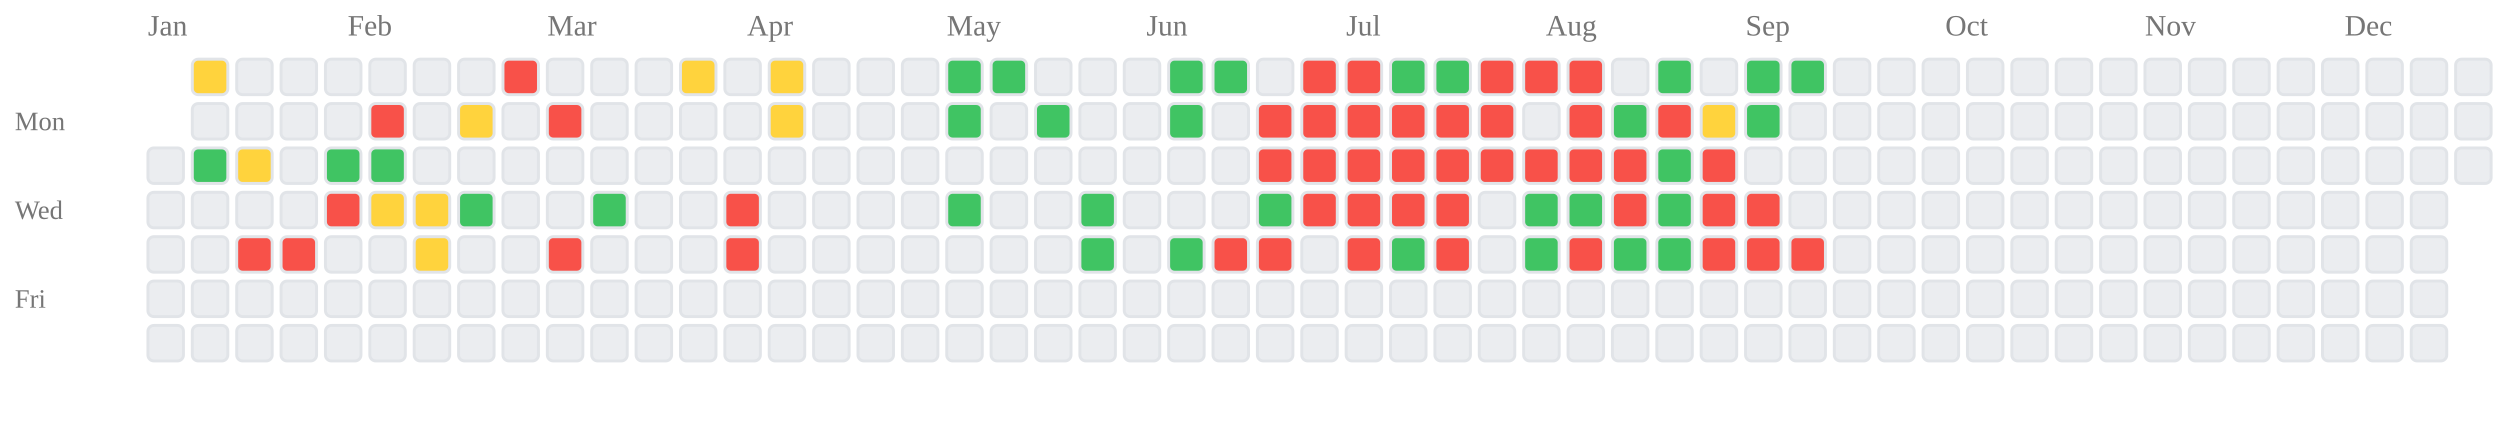
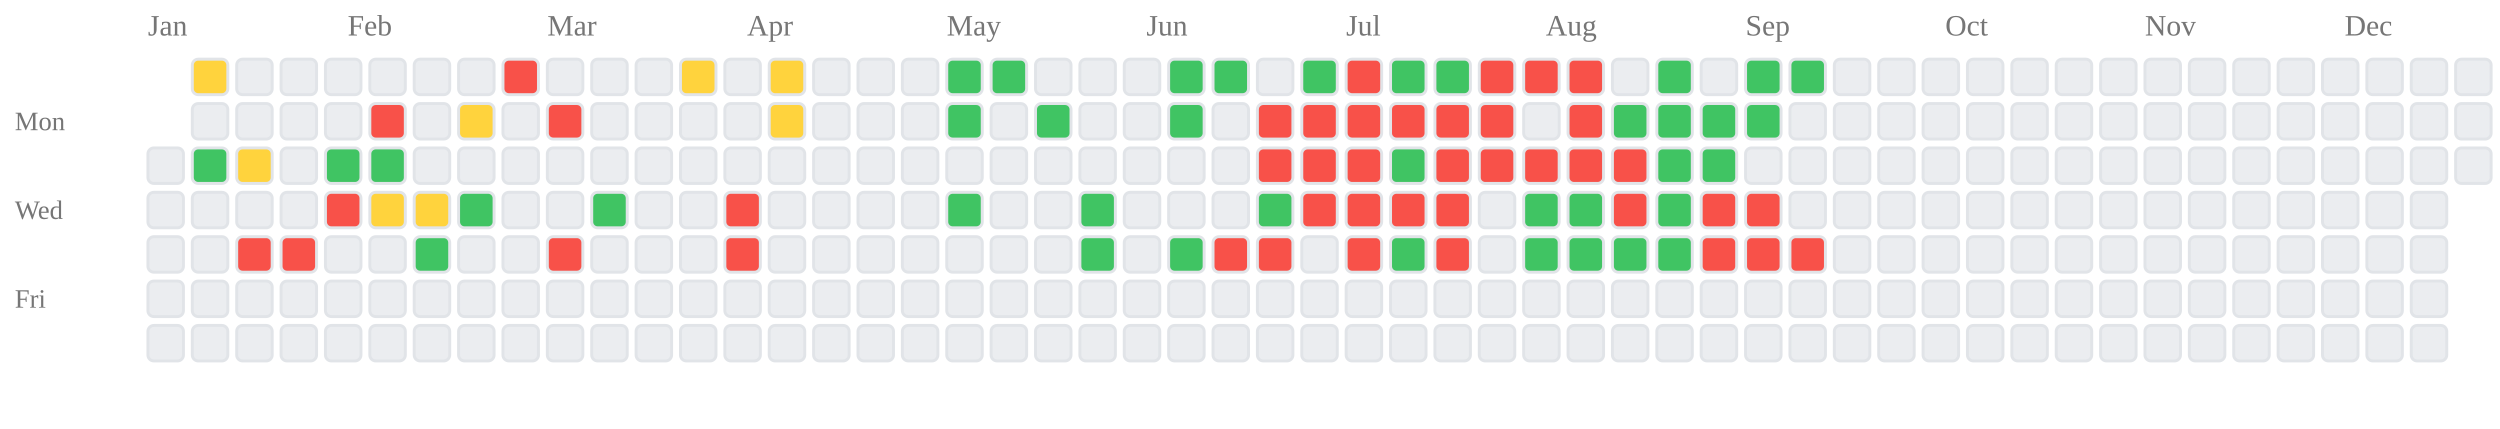
<svg xmlns="http://www.w3.org/2000/svg" width="845" height="145">
  <style>
        .month { font-size: 10px; fill: #767676; }
        .day { font-size: 9px; fill: #767676; }
        .cell { stroke: #e1e4e8; stroke-width: 1; }
        .cell-profit { fill: #40c463; }
        .cell-loss { fill: #f85149; }
        .cell-breakeven { fill: #ffd33d; }
        .cell-empty { fill: #ebedf0; }
    </style>
  <text x="50.0" y="12" class="month">Jan</text>
  <text x="117.5" y="12" class="month">Feb</text>
  <text x="185.0" y="12" class="month">Mar</text>
  <text x="252.5" y="12" class="month">Apr</text>
  <text x="320.0" y="12" class="month">May</text>
  <text x="387.5" y="12" class="month">Jun</text>
  <text x="455.0" y="12" class="month">Jul</text>
  <text x="522.5" y="12" class="month">Aug</text>
  <text x="590.0" y="12" class="month">Sep</text>
  <text x="657.5" y="12" class="month">Oct</text>
  <text x="725.0" y="12" class="month">Nov</text>
  <text x="792.5" y="12" class="month">Dec</text>
  <text x="5" y="44" class="day">Mon</text>
  <text x="5" y="74" class="day">Wed</text>
  <text x="5" y="104" class="day">Fri</text>
  <rect x="50" y="50" width="12" height="12" class="cell cell-empty" rx="2" ry="2" />
  <rect x="50" y="65" width="12" height="12" class="cell cell-empty" rx="2" ry="2" />
  <rect x="50" y="80" width="12" height="12" class="cell cell-empty" rx="2" ry="2" />
  <rect x="50" y="95" width="12" height="12" class="cell cell-empty" rx="2" ry="2" />
  <rect x="50" y="110" width="12" height="12" class="cell cell-empty" rx="2" ry="2" />
  <rect x="65" y="20" width="12" height="12" class="cell cell-breakeven" rx="2" ry="2" />
  <rect x="65" y="35" width="12" height="12" class="cell cell-empty" rx="2" ry="2" />
  <rect x="65" y="50" width="12" height="12" class="cell cell-profit" rx="2" ry="2" />
  <rect x="65" y="65" width="12" height="12" class="cell cell-empty" rx="2" ry="2" />
  <rect x="65" y="80" width="12" height="12" class="cell cell-empty" rx="2" ry="2" />
  <rect x="65" y="95" width="12" height="12" class="cell cell-empty" rx="2" ry="2" />
  <rect x="65" y="110" width="12" height="12" class="cell cell-empty" rx="2" ry="2" />
  <rect x="80" y="20" width="12" height="12" class="cell cell-empty" rx="2" ry="2" />
  <rect x="80" y="35" width="12" height="12" class="cell cell-empty" rx="2" ry="2" />
  <rect x="80" y="50" width="12" height="12" class="cell cell-breakeven" rx="2" ry="2" />
  <rect x="80" y="65" width="12" height="12" class="cell cell-empty" rx="2" ry="2" />
  <rect x="80" y="80" width="12" height="12" class="cell cell-loss" rx="2" ry="2" />
  <rect x="80" y="95" width="12" height="12" class="cell cell-empty" rx="2" ry="2" />
  <rect x="80" y="110" width="12" height="12" class="cell cell-empty" rx="2" ry="2" />
  <rect x="95" y="20" width="12" height="12" class="cell cell-empty" rx="2" ry="2" />
  <rect x="95" y="35" width="12" height="12" class="cell cell-empty" rx="2" ry="2" />
  <rect x="95" y="50" width="12" height="12" class="cell cell-empty" rx="2" ry="2" />
  <rect x="95" y="65" width="12" height="12" class="cell cell-empty" rx="2" ry="2" />
  <rect x="95" y="80" width="12" height="12" class="cell cell-loss" rx="2" ry="2" />
  <rect x="95" y="95" width="12" height="12" class="cell cell-empty" rx="2" ry="2" />
  <rect x="95" y="110" width="12" height="12" class="cell cell-empty" rx="2" ry="2" />
  <rect x="110" y="20" width="12" height="12" class="cell cell-empty" rx="2" ry="2" />
  <rect x="110" y="35" width="12" height="12" class="cell cell-empty" rx="2" ry="2" />
  <rect x="110" y="50" width="12" height="12" class="cell cell-profit" rx="2" ry="2" />
  <rect x="110" y="65" width="12" height="12" class="cell cell-loss" rx="2" ry="2" />
  <rect x="110" y="80" width="12" height="12" class="cell cell-empty" rx="2" ry="2" />
  <rect x="110" y="95" width="12" height="12" class="cell cell-empty" rx="2" ry="2" />
  <rect x="110" y="110" width="12" height="12" class="cell cell-empty" rx="2" ry="2" />
  <rect x="125" y="20" width="12" height="12" class="cell cell-empty" rx="2" ry="2" />
  <rect x="125" y="35" width="12" height="12" class="cell cell-loss" rx="2" ry="2" />
  <rect x="125" y="50" width="12" height="12" class="cell cell-profit" rx="2" ry="2" />
  <rect x="125" y="65" width="12" height="12" class="cell cell-breakeven" rx="2" ry="2" />
  <rect x="125" y="80" width="12" height="12" class="cell cell-empty" rx="2" ry="2" />
  <rect x="125" y="95" width="12" height="12" class="cell cell-empty" rx="2" ry="2" />
  <rect x="125" y="110" width="12" height="12" class="cell cell-empty" rx="2" ry="2" />
  <rect x="140" y="20" width="12" height="12" class="cell cell-empty" rx="2" ry="2" />
  <rect x="140" y="35" width="12" height="12" class="cell cell-empty" rx="2" ry="2" />
  <rect x="140" y="50" width="12" height="12" class="cell cell-empty" rx="2" ry="2" />
  <rect x="140" y="65" width="12" height="12" class="cell cell-breakeven" rx="2" ry="2" />
-   <rect x="140" y="80" width="12" height="12" class="cell cell-breakeven" rx="2" ry="2" />
+   <rect x="140" y="80" width="12" height="12" class="cell cell-profit" rx="2" ry="2" />
  <rect x="140" y="95" width="12" height="12" class="cell cell-empty" rx="2" ry="2" />
  <rect x="140" y="110" width="12" height="12" class="cell cell-empty" rx="2" ry="2" />
  <rect x="155" y="20" width="12" height="12" class="cell cell-empty" rx="2" ry="2" />
  <rect x="155" y="35" width="12" height="12" class="cell cell-breakeven" rx="2" ry="2" />
  <rect x="155" y="50" width="12" height="12" class="cell cell-empty" rx="2" ry="2" />
  <rect x="155" y="65" width="12" height="12" class="cell cell-profit" rx="2" ry="2" />
  <rect x="155" y="80" width="12" height="12" class="cell cell-empty" rx="2" ry="2" />
  <rect x="155" y="95" width="12" height="12" class="cell cell-empty" rx="2" ry="2" />
  <rect x="155" y="110" width="12" height="12" class="cell cell-empty" rx="2" ry="2" />
  <rect x="170" y="20" width="12" height="12" class="cell cell-loss" rx="2" ry="2" />
  <rect x="170" y="35" width="12" height="12" class="cell cell-empty" rx="2" ry="2" />
  <rect x="170" y="50" width="12" height="12" class="cell cell-empty" rx="2" ry="2" />
  <rect x="170" y="65" width="12" height="12" class="cell cell-empty" rx="2" ry="2" />
  <rect x="170" y="80" width="12" height="12" class="cell cell-empty" rx="2" ry="2" />
  <rect x="170" y="95" width="12" height="12" class="cell cell-empty" rx="2" ry="2" />
  <rect x="170" y="110" width="12" height="12" class="cell cell-empty" rx="2" ry="2" />
  <rect x="185" y="20" width="12" height="12" class="cell cell-empty" rx="2" ry="2" />
  <rect x="185" y="35" width="12" height="12" class="cell cell-loss" rx="2" ry="2" />
  <rect x="185" y="50" width="12" height="12" class="cell cell-empty" rx="2" ry="2" />
  <rect x="185" y="65" width="12" height="12" class="cell cell-empty" rx="2" ry="2" />
  <rect x="185" y="80" width="12" height="12" class="cell cell-loss" rx="2" ry="2" />
  <rect x="185" y="95" width="12" height="12" class="cell cell-empty" rx="2" ry="2" />
  <rect x="185" y="110" width="12" height="12" class="cell cell-empty" rx="2" ry="2" />
  <rect x="200" y="20" width="12" height="12" class="cell cell-empty" rx="2" ry="2" />
  <rect x="200" y="35" width="12" height="12" class="cell cell-empty" rx="2" ry="2" />
  <rect x="200" y="50" width="12" height="12" class="cell cell-empty" rx="2" ry="2" />
  <rect x="200" y="65" width="12" height="12" class="cell cell-profit" rx="2" ry="2" />
  <rect x="200" y="80" width="12" height="12" class="cell cell-empty" rx="2" ry="2" />
  <rect x="200" y="95" width="12" height="12" class="cell cell-empty" rx="2" ry="2" />
  <rect x="200" y="110" width="12" height="12" class="cell cell-empty" rx="2" ry="2" />
  <rect x="215" y="20" width="12" height="12" class="cell cell-empty" rx="2" ry="2" />
  <rect x="215" y="35" width="12" height="12" class="cell cell-empty" rx="2" ry="2" />
  <rect x="215" y="50" width="12" height="12" class="cell cell-empty" rx="2" ry="2" />
  <rect x="215" y="65" width="12" height="12" class="cell cell-empty" rx="2" ry="2" />
  <rect x="215" y="80" width="12" height="12" class="cell cell-empty" rx="2" ry="2" />
  <rect x="215" y="95" width="12" height="12" class="cell cell-empty" rx="2" ry="2" />
  <rect x="215" y="110" width="12" height="12" class="cell cell-empty" rx="2" ry="2" />
  <rect x="230" y="20" width="12" height="12" class="cell cell-breakeven" rx="2" ry="2" />
  <rect x="230" y="35" width="12" height="12" class="cell cell-empty" rx="2" ry="2" />
  <rect x="230" y="50" width="12" height="12" class="cell cell-empty" rx="2" ry="2" />
  <rect x="230" y="65" width="12" height="12" class="cell cell-empty" rx="2" ry="2" />
  <rect x="230" y="80" width="12" height="12" class="cell cell-empty" rx="2" ry="2" />
  <rect x="230" y="95" width="12" height="12" class="cell cell-empty" rx="2" ry="2" />
  <rect x="230" y="110" width="12" height="12" class="cell cell-empty" rx="2" ry="2" />
  <rect x="245" y="20" width="12" height="12" class="cell cell-empty" rx="2" ry="2" />
  <rect x="245" y="35" width="12" height="12" class="cell cell-empty" rx="2" ry="2" />
  <rect x="245" y="50" width="12" height="12" class="cell cell-empty" rx="2" ry="2" />
  <rect x="245" y="65" width="12" height="12" class="cell cell-loss" rx="2" ry="2" />
  <rect x="245" y="80" width="12" height="12" class="cell cell-loss" rx="2" ry="2" />
  <rect x="245" y="95" width="12" height="12" class="cell cell-empty" rx="2" ry="2" />
  <rect x="245" y="110" width="12" height="12" class="cell cell-empty" rx="2" ry="2" />
  <rect x="260" y="20" width="12" height="12" class="cell cell-breakeven" rx="2" ry="2" />
  <rect x="260" y="35" width="12" height="12" class="cell cell-breakeven" rx="2" ry="2" />
  <rect x="260" y="50" width="12" height="12" class="cell cell-empty" rx="2" ry="2" />
  <rect x="260" y="65" width="12" height="12" class="cell cell-empty" rx="2" ry="2" />
  <rect x="260" y="80" width="12" height="12" class="cell cell-empty" rx="2" ry="2" />
  <rect x="260" y="95" width="12" height="12" class="cell cell-empty" rx="2" ry="2" />
  <rect x="260" y="110" width="12" height="12" class="cell cell-empty" rx="2" ry="2" />
  <rect x="275" y="20" width="12" height="12" class="cell cell-empty" rx="2" ry="2" />
  <rect x="275" y="35" width="12" height="12" class="cell cell-empty" rx="2" ry="2" />
  <rect x="275" y="50" width="12" height="12" class="cell cell-empty" rx="2" ry="2" />
  <rect x="275" y="65" width="12" height="12" class="cell cell-empty" rx="2" ry="2" />
  <rect x="275" y="80" width="12" height="12" class="cell cell-empty" rx="2" ry="2" />
  <rect x="275" y="95" width="12" height="12" class="cell cell-empty" rx="2" ry="2" />
  <rect x="275" y="110" width="12" height="12" class="cell cell-empty" rx="2" ry="2" />
  <rect x="290" y="20" width="12" height="12" class="cell cell-empty" rx="2" ry="2" />
  <rect x="290" y="35" width="12" height="12" class="cell cell-empty" rx="2" ry="2" />
  <rect x="290" y="50" width="12" height="12" class="cell cell-empty" rx="2" ry="2" />
  <rect x="290" y="65" width="12" height="12" class="cell cell-empty" rx="2" ry="2" />
  <rect x="290" y="80" width="12" height="12" class="cell cell-empty" rx="2" ry="2" />
  <rect x="290" y="95" width="12" height="12" class="cell cell-empty" rx="2" ry="2" />
  <rect x="290" y="110" width="12" height="12" class="cell cell-empty" rx="2" ry="2" />
  <rect x="305" y="20" width="12" height="12" class="cell cell-empty" rx="2" ry="2" />
  <rect x="305" y="35" width="12" height="12" class="cell cell-empty" rx="2" ry="2" />
  <rect x="305" y="50" width="12" height="12" class="cell cell-empty" rx="2" ry="2" />
  <rect x="305" y="65" width="12" height="12" class="cell cell-empty" rx="2" ry="2" />
  <rect x="305" y="80" width="12" height="12" class="cell cell-empty" rx="2" ry="2" />
  <rect x="305" y="95" width="12" height="12" class="cell cell-empty" rx="2" ry="2" />
  <rect x="305" y="110" width="12" height="12" class="cell cell-empty" rx="2" ry="2" />
  <rect x="320" y="20" width="12" height="12" class="cell cell-profit" rx="2" ry="2" />
  <rect x="320" y="35" width="12" height="12" class="cell cell-profit" rx="2" ry="2" />
  <rect x="320" y="50" width="12" height="12" class="cell cell-empty" rx="2" ry="2" />
  <rect x="320" y="65" width="12" height="12" class="cell cell-profit" rx="2" ry="2" />
  <rect x="320" y="80" width="12" height="12" class="cell cell-empty" rx="2" ry="2" />
  <rect x="320" y="95" width="12" height="12" class="cell cell-empty" rx="2" ry="2" />
  <rect x="320" y="110" width="12" height="12" class="cell cell-empty" rx="2" ry="2" />
  <rect x="335" y="20" width="12" height="12" class="cell cell-profit" rx="2" ry="2" />
  <rect x="335" y="35" width="12" height="12" class="cell cell-empty" rx="2" ry="2" />
  <rect x="335" y="50" width="12" height="12" class="cell cell-empty" rx="2" ry="2" />
  <rect x="335" y="65" width="12" height="12" class="cell cell-empty" rx="2" ry="2" />
  <rect x="335" y="80" width="12" height="12" class="cell cell-empty" rx="2" ry="2" />
  <rect x="335" y="95" width="12" height="12" class="cell cell-empty" rx="2" ry="2" />
  <rect x="335" y="110" width="12" height="12" class="cell cell-empty" rx="2" ry="2" />
  <rect x="350" y="20" width="12" height="12" class="cell cell-empty" rx="2" ry="2" />
  <rect x="350" y="35" width="12" height="12" class="cell cell-profit" rx="2" ry="2" />
  <rect x="350" y="50" width="12" height="12" class="cell cell-empty" rx="2" ry="2" />
  <rect x="350" y="65" width="12" height="12" class="cell cell-empty" rx="2" ry="2" />
  <rect x="350" y="80" width="12" height="12" class="cell cell-empty" rx="2" ry="2" />
  <rect x="350" y="95" width="12" height="12" class="cell cell-empty" rx="2" ry="2" />
  <rect x="350" y="110" width="12" height="12" class="cell cell-empty" rx="2" ry="2" />
  <rect x="365" y="20" width="12" height="12" class="cell cell-empty" rx="2" ry="2" />
  <rect x="365" y="35" width="12" height="12" class="cell cell-empty" rx="2" ry="2" />
  <rect x="365" y="50" width="12" height="12" class="cell cell-empty" rx="2" ry="2" />
  <rect x="365" y="65" width="12" height="12" class="cell cell-profit" rx="2" ry="2" />
  <rect x="365" y="80" width="12" height="12" class="cell cell-profit" rx="2" ry="2" />
  <rect x="365" y="95" width="12" height="12" class="cell cell-empty" rx="2" ry="2" />
  <rect x="365" y="110" width="12" height="12" class="cell cell-empty" rx="2" ry="2" />
  <rect x="380" y="20" width="12" height="12" class="cell cell-empty" rx="2" ry="2" />
  <rect x="380" y="35" width="12" height="12" class="cell cell-empty" rx="2" ry="2" />
  <rect x="380" y="50" width="12" height="12" class="cell cell-empty" rx="2" ry="2" />
  <rect x="380" y="65" width="12" height="12" class="cell cell-empty" rx="2" ry="2" />
  <rect x="380" y="80" width="12" height="12" class="cell cell-empty" rx="2" ry="2" />
  <rect x="380" y="95" width="12" height="12" class="cell cell-empty" rx="2" ry="2" />
  <rect x="380" y="110" width="12" height="12" class="cell cell-empty" rx="2" ry="2" />
  <rect x="395" y="20" width="12" height="12" class="cell cell-profit" rx="2" ry="2" />
  <rect x="395" y="35" width="12" height="12" class="cell cell-profit" rx="2" ry="2" />
  <rect x="395" y="50" width="12" height="12" class="cell cell-empty" rx="2" ry="2" />
  <rect x="395" y="65" width="12" height="12" class="cell cell-empty" rx="2" ry="2" />
  <rect x="395" y="80" width="12" height="12" class="cell cell-profit" rx="2" ry="2" />
  <rect x="395" y="95" width="12" height="12" class="cell cell-empty" rx="2" ry="2" />
  <rect x="395" y="110" width="12" height="12" class="cell cell-empty" rx="2" ry="2" />
  <rect x="410" y="20" width="12" height="12" class="cell cell-profit" rx="2" ry="2" />
  <rect x="410" y="35" width="12" height="12" class="cell cell-empty" rx="2" ry="2" />
  <rect x="410" y="50" width="12" height="12" class="cell cell-empty" rx="2" ry="2" />
  <rect x="410" y="65" width="12" height="12" class="cell cell-empty" rx="2" ry="2" />
  <rect x="410" y="80" width="12" height="12" class="cell cell-loss" rx="2" ry="2" />
  <rect x="410" y="95" width="12" height="12" class="cell cell-empty" rx="2" ry="2" />
  <rect x="410" y="110" width="12" height="12" class="cell cell-empty" rx="2" ry="2" />
  <rect x="425" y="20" width="12" height="12" class="cell cell-empty" rx="2" ry="2" />
  <rect x="425" y="35" width="12" height="12" class="cell cell-loss" rx="2" ry="2" />
  <rect x="425" y="50" width="12" height="12" class="cell cell-loss" rx="2" ry="2" />
  <rect x="425" y="65" width="12" height="12" class="cell cell-profit" rx="2" ry="2" />
  <rect x="425" y="80" width="12" height="12" class="cell cell-loss" rx="2" ry="2" />
  <rect x="425" y="95" width="12" height="12" class="cell cell-empty" rx="2" ry="2" />
  <rect x="425" y="110" width="12" height="12" class="cell cell-empty" rx="2" ry="2" />
-   <rect x="440" y="20" width="12" height="12" class="cell cell-loss" rx="2" ry="2" />
+   <rect x="440" y="20" width="12" height="12" class="cell cell-profit" rx="2" ry="2" />
  <rect x="440" y="35" width="12" height="12" class="cell cell-loss" rx="2" ry="2" />
  <rect x="440" y="50" width="12" height="12" class="cell cell-loss" rx="2" ry="2" />
  <rect x="440" y="65" width="12" height="12" class="cell cell-loss" rx="2" ry="2" />
  <rect x="440" y="80" width="12" height="12" class="cell cell-empty" rx="2" ry="2" />
  <rect x="440" y="95" width="12" height="12" class="cell cell-empty" rx="2" ry="2" />
  <rect x="440" y="110" width="12" height="12" class="cell cell-empty" rx="2" ry="2" />
  <rect x="455" y="20" width="12" height="12" class="cell cell-loss" rx="2" ry="2" />
  <rect x="455" y="35" width="12" height="12" class="cell cell-loss" rx="2" ry="2" />
  <rect x="455" y="50" width="12" height="12" class="cell cell-loss" rx="2" ry="2" />
  <rect x="455" y="65" width="12" height="12" class="cell cell-loss" rx="2" ry="2" />
  <rect x="455" y="80" width="12" height="12" class="cell cell-loss" rx="2" ry="2" />
  <rect x="455" y="95" width="12" height="12" class="cell cell-empty" rx="2" ry="2" />
  <rect x="455" y="110" width="12" height="12" class="cell cell-empty" rx="2" ry="2" />
  <rect x="470" y="20" width="12" height="12" class="cell cell-profit" rx="2" ry="2" />
  <rect x="470" y="35" width="12" height="12" class="cell cell-loss" rx="2" ry="2" />
-   <rect x="470" y="50" width="12" height="12" class="cell cell-loss" rx="2" ry="2" />
+   <rect x="470" y="50" width="12" height="12" class="cell cell-profit" rx="2" ry="2" />
  <rect x="470" y="65" width="12" height="12" class="cell cell-loss" rx="2" ry="2" />
  <rect x="470" y="80" width="12" height="12" class="cell cell-profit" rx="2" ry="2" />
  <rect x="470" y="95" width="12" height="12" class="cell cell-empty" rx="2" ry="2" />
  <rect x="470" y="110" width="12" height="12" class="cell cell-empty" rx="2" ry="2" />
  <rect x="485" y="20" width="12" height="12" class="cell cell-profit" rx="2" ry="2" />
  <rect x="485" y="35" width="12" height="12" class="cell cell-loss" rx="2" ry="2" />
  <rect x="485" y="50" width="12" height="12" class="cell cell-loss" rx="2" ry="2" />
  <rect x="485" y="65" width="12" height="12" class="cell cell-loss" rx="2" ry="2" />
  <rect x="485" y="80" width="12" height="12" class="cell cell-loss" rx="2" ry="2" />
  <rect x="485" y="95" width="12" height="12" class="cell cell-empty" rx="2" ry="2" />
  <rect x="485" y="110" width="12" height="12" class="cell cell-empty" rx="2" ry="2" />
  <rect x="500" y="20" width="12" height="12" class="cell cell-loss" rx="2" ry="2" />
  <rect x="500" y="35" width="12" height="12" class="cell cell-loss" rx="2" ry="2" />
  <rect x="500" y="50" width="12" height="12" class="cell cell-loss" rx="2" ry="2" />
  <rect x="500" y="65" width="12" height="12" class="cell cell-empty" rx="2" ry="2" />
  <rect x="500" y="80" width="12" height="12" class="cell cell-empty" rx="2" ry="2" />
  <rect x="500" y="95" width="12" height="12" class="cell cell-empty" rx="2" ry="2" />
  <rect x="500" y="110" width="12" height="12" class="cell cell-empty" rx="2" ry="2" />
  <rect x="515" y="20" width="12" height="12" class="cell cell-loss" rx="2" ry="2" />
  <rect x="515" y="35" width="12" height="12" class="cell cell-empty" rx="2" ry="2" />
  <rect x="515" y="50" width="12" height="12" class="cell cell-loss" rx="2" ry="2" />
  <rect x="515" y="65" width="12" height="12" class="cell cell-profit" rx="2" ry="2" />
  <rect x="515" y="80" width="12" height="12" class="cell cell-profit" rx="2" ry="2" />
  <rect x="515" y="95" width="12" height="12" class="cell cell-empty" rx="2" ry="2" />
  <rect x="515" y="110" width="12" height="12" class="cell cell-empty" rx="2" ry="2" />
  <rect x="530" y="20" width="12" height="12" class="cell cell-loss" rx="2" ry="2" />
  <rect x="530" y="35" width="12" height="12" class="cell cell-loss" rx="2" ry="2" />
  <rect x="530" y="50" width="12" height="12" class="cell cell-loss" rx="2" ry="2" />
  <rect x="530" y="65" width="12" height="12" class="cell cell-profit" rx="2" ry="2" />
-   <rect x="530" y="80" width="12" height="12" class="cell cell-loss" rx="2" ry="2" />
+   <rect x="530" y="80" width="12" height="12" class="cell cell-profit" rx="2" ry="2" />
  <rect x="530" y="95" width="12" height="12" class="cell cell-empty" rx="2" ry="2" />
  <rect x="530" y="110" width="12" height="12" class="cell cell-empty" rx="2" ry="2" />
  <rect x="545" y="20" width="12" height="12" class="cell cell-empty" rx="2" ry="2" />
  <rect x="545" y="35" width="12" height="12" class="cell cell-profit" rx="2" ry="2" />
  <rect x="545" y="50" width="12" height="12" class="cell cell-loss" rx="2" ry="2" />
  <rect x="545" y="65" width="12" height="12" class="cell cell-loss" rx="2" ry="2" />
  <rect x="545" y="80" width="12" height="12" class="cell cell-profit" rx="2" ry="2" />
  <rect x="545" y="95" width="12" height="12" class="cell cell-empty" rx="2" ry="2" />
  <rect x="545" y="110" width="12" height="12" class="cell cell-empty" rx="2" ry="2" />
  <rect x="560" y="20" width="12" height="12" class="cell cell-profit" rx="2" ry="2" />
-   <rect x="560" y="35" width="12" height="12" class="cell cell-loss" rx="2" ry="2" />
+   <rect x="560" y="35" width="12" height="12" class="cell cell-profit" rx="2" ry="2" />
  <rect x="560" y="50" width="12" height="12" class="cell cell-profit" rx="2" ry="2" />
  <rect x="560" y="65" width="12" height="12" class="cell cell-profit" rx="2" ry="2" />
  <rect x="560" y="80" width="12" height="12" class="cell cell-profit" rx="2" ry="2" />
  <rect x="560" y="95" width="12" height="12" class="cell cell-empty" rx="2" ry="2" />
  <rect x="560" y="110" width="12" height="12" class="cell cell-empty" rx="2" ry="2" />
  <rect x="575" y="20" width="12" height="12" class="cell cell-empty" rx="2" ry="2" />
-   <rect x="575" y="35" width="12" height="12" class="cell cell-breakeven" rx="2" ry="2" />
-   <rect x="575" y="50" width="12" height="12" class="cell cell-loss" rx="2" ry="2" />
+   <rect x="575" y="35" width="12" height="12" class="cell cell-profit" rx="2" ry="2" />
+   <rect x="575" y="50" width="12" height="12" class="cell cell-profit" rx="2" ry="2" />
  <rect x="575" y="65" width="12" height="12" class="cell cell-loss" rx="2" ry="2" />
  <rect x="575" y="80" width="12" height="12" class="cell cell-loss" rx="2" ry="2" />
  <rect x="575" y="95" width="12" height="12" class="cell cell-empty" rx="2" ry="2" />
  <rect x="575" y="110" width="12" height="12" class="cell cell-empty" rx="2" ry="2" />
  <rect x="590" y="20" width="12" height="12" class="cell cell-profit" rx="2" ry="2" />
  <rect x="590" y="35" width="12" height="12" class="cell cell-profit" rx="2" ry="2" />
  <rect x="590" y="50" width="12" height="12" class="cell cell-empty" rx="2" ry="2" />
  <rect x="590" y="65" width="12" height="12" class="cell cell-loss" rx="2" ry="2" />
  <rect x="590" y="80" width="12" height="12" class="cell cell-loss" rx="2" ry="2" />
  <rect x="590" y="95" width="12" height="12" class="cell cell-empty" rx="2" ry="2" />
  <rect x="590" y="110" width="12" height="12" class="cell cell-empty" rx="2" ry="2" />
  <rect x="605" y="20" width="12" height="12" class="cell cell-profit" rx="2" ry="2" />
  <rect x="605" y="35" width="12" height="12" class="cell cell-empty" rx="2" ry="2" />
  <rect x="605" y="50" width="12" height="12" class="cell cell-empty" rx="2" ry="2" />
  <rect x="605" y="65" width="12" height="12" class="cell cell-empty" rx="2" ry="2" />
  <rect x="605" y="80" width="12" height="12" class="cell cell-loss" rx="2" ry="2" />
  <rect x="605" y="95" width="12" height="12" class="cell cell-empty" rx="2" ry="2" />
  <rect x="605" y="110" width="12" height="12" class="cell cell-empty" rx="2" ry="2" />
  <rect x="620" y="20" width="12" height="12" class="cell cell-empty" rx="2" ry="2" />
  <rect x="620" y="35" width="12" height="12" class="cell cell-empty" rx="2" ry="2" />
  <rect x="620" y="50" width="12" height="12" class="cell cell-empty" rx="2" ry="2" />
  <rect x="620" y="65" width="12" height="12" class="cell cell-empty" rx="2" ry="2" />
  <rect x="620" y="80" width="12" height="12" class="cell cell-empty" rx="2" ry="2" />
  <rect x="620" y="95" width="12" height="12" class="cell cell-empty" rx="2" ry="2" />
  <rect x="620" y="110" width="12" height="12" class="cell cell-empty" rx="2" ry="2" />
  <rect x="635" y="20" width="12" height="12" class="cell cell-empty" rx="2" ry="2" />
  <rect x="635" y="35" width="12" height="12" class="cell cell-empty" rx="2" ry="2" />
  <rect x="635" y="50" width="12" height="12" class="cell cell-empty" rx="2" ry="2" />
  <rect x="635" y="65" width="12" height="12" class="cell cell-empty" rx="2" ry="2" />
  <rect x="635" y="80" width="12" height="12" class="cell cell-empty" rx="2" ry="2" />
  <rect x="635" y="95" width="12" height="12" class="cell cell-empty" rx="2" ry="2" />
  <rect x="635" y="110" width="12" height="12" class="cell cell-empty" rx="2" ry="2" />
  <rect x="650" y="20" width="12" height="12" class="cell cell-empty" rx="2" ry="2" />
  <rect x="650" y="35" width="12" height="12" class="cell cell-empty" rx="2" ry="2" />
  <rect x="650" y="50" width="12" height="12" class="cell cell-empty" rx="2" ry="2" />
  <rect x="650" y="65" width="12" height="12" class="cell cell-empty" rx="2" ry="2" />
  <rect x="650" y="80" width="12" height="12" class="cell cell-empty" rx="2" ry="2" />
  <rect x="650" y="95" width="12" height="12" class="cell cell-empty" rx="2" ry="2" />
  <rect x="650" y="110" width="12" height="12" class="cell cell-empty" rx="2" ry="2" />
  <rect x="665" y="20" width="12" height="12" class="cell cell-empty" rx="2" ry="2" />
  <rect x="665" y="35" width="12" height="12" class="cell cell-empty" rx="2" ry="2" />
  <rect x="665" y="50" width="12" height="12" class="cell cell-empty" rx="2" ry="2" />
  <rect x="665" y="65" width="12" height="12" class="cell cell-empty" rx="2" ry="2" />
  <rect x="665" y="80" width="12" height="12" class="cell cell-empty" rx="2" ry="2" />
  <rect x="665" y="95" width="12" height="12" class="cell cell-empty" rx="2" ry="2" />
  <rect x="665" y="110" width="12" height="12" class="cell cell-empty" rx="2" ry="2" />
  <rect x="680" y="20" width="12" height="12" class="cell cell-empty" rx="2" ry="2" />
  <rect x="680" y="35" width="12" height="12" class="cell cell-empty" rx="2" ry="2" />
  <rect x="680" y="50" width="12" height="12" class="cell cell-empty" rx="2" ry="2" />
  <rect x="680" y="65" width="12" height="12" class="cell cell-empty" rx="2" ry="2" />
  <rect x="680" y="80" width="12" height="12" class="cell cell-empty" rx="2" ry="2" />
  <rect x="680" y="95" width="12" height="12" class="cell cell-empty" rx="2" ry="2" />
  <rect x="680" y="110" width="12" height="12" class="cell cell-empty" rx="2" ry="2" />
  <rect x="695" y="20" width="12" height="12" class="cell cell-empty" rx="2" ry="2" />
  <rect x="695" y="35" width="12" height="12" class="cell cell-empty" rx="2" ry="2" />
  <rect x="695" y="50" width="12" height="12" class="cell cell-empty" rx="2" ry="2" />
  <rect x="695" y="65" width="12" height="12" class="cell cell-empty" rx="2" ry="2" />
  <rect x="695" y="80" width="12" height="12" class="cell cell-empty" rx="2" ry="2" />
  <rect x="695" y="95" width="12" height="12" class="cell cell-empty" rx="2" ry="2" />
  <rect x="695" y="110" width="12" height="12" class="cell cell-empty" rx="2" ry="2" />
  <rect x="710" y="20" width="12" height="12" class="cell cell-empty" rx="2" ry="2" />
  <rect x="710" y="35" width="12" height="12" class="cell cell-empty" rx="2" ry="2" />
  <rect x="710" y="50" width="12" height="12" class="cell cell-empty" rx="2" ry="2" />
  <rect x="710" y="65" width="12" height="12" class="cell cell-empty" rx="2" ry="2" />
  <rect x="710" y="80" width="12" height="12" class="cell cell-empty" rx="2" ry="2" />
  <rect x="710" y="95" width="12" height="12" class="cell cell-empty" rx="2" ry="2" />
  <rect x="710" y="110" width="12" height="12" class="cell cell-empty" rx="2" ry="2" />
  <rect x="725" y="20" width="12" height="12" class="cell cell-empty" rx="2" ry="2" />
  <rect x="725" y="35" width="12" height="12" class="cell cell-empty" rx="2" ry="2" />
  <rect x="725" y="50" width="12" height="12" class="cell cell-empty" rx="2" ry="2" />
  <rect x="725" y="65" width="12" height="12" class="cell cell-empty" rx="2" ry="2" />
  <rect x="725" y="80" width="12" height="12" class="cell cell-empty" rx="2" ry="2" />
  <rect x="725" y="95" width="12" height="12" class="cell cell-empty" rx="2" ry="2" />
  <rect x="725" y="110" width="12" height="12" class="cell cell-empty" rx="2" ry="2" />
  <rect x="740" y="20" width="12" height="12" class="cell cell-empty" rx="2" ry="2" />
  <rect x="740" y="35" width="12" height="12" class="cell cell-empty" rx="2" ry="2" />
  <rect x="740" y="50" width="12" height="12" class="cell cell-empty" rx="2" ry="2" />
  <rect x="740" y="65" width="12" height="12" class="cell cell-empty" rx="2" ry="2" />
  <rect x="740" y="80" width="12" height="12" class="cell cell-empty" rx="2" ry="2" />
  <rect x="740" y="95" width="12" height="12" class="cell cell-empty" rx="2" ry="2" />
  <rect x="740" y="110" width="12" height="12" class="cell cell-empty" rx="2" ry="2" />
  <rect x="755" y="20" width="12" height="12" class="cell cell-empty" rx="2" ry="2" />
  <rect x="755" y="35" width="12" height="12" class="cell cell-empty" rx="2" ry="2" />
  <rect x="755" y="50" width="12" height="12" class="cell cell-empty" rx="2" ry="2" />
  <rect x="755" y="65" width="12" height="12" class="cell cell-empty" rx="2" ry="2" />
  <rect x="755" y="80" width="12" height="12" class="cell cell-empty" rx="2" ry="2" />
  <rect x="755" y="95" width="12" height="12" class="cell cell-empty" rx="2" ry="2" />
  <rect x="755" y="110" width="12" height="12" class="cell cell-empty" rx="2" ry="2" />
  <rect x="770" y="20" width="12" height="12" class="cell cell-empty" rx="2" ry="2" />
  <rect x="770" y="35" width="12" height="12" class="cell cell-empty" rx="2" ry="2" />
  <rect x="770" y="50" width="12" height="12" class="cell cell-empty" rx="2" ry="2" />
  <rect x="770" y="65" width="12" height="12" class="cell cell-empty" rx="2" ry="2" />
  <rect x="770" y="80" width="12" height="12" class="cell cell-empty" rx="2" ry="2" />
  <rect x="770" y="95" width="12" height="12" class="cell cell-empty" rx="2" ry="2" />
  <rect x="770" y="110" width="12" height="12" class="cell cell-empty" rx="2" ry="2" />
  <rect x="785" y="20" width="12" height="12" class="cell cell-empty" rx="2" ry="2" />
  <rect x="785" y="35" width="12" height="12" class="cell cell-empty" rx="2" ry="2" />
  <rect x="785" y="50" width="12" height="12" class="cell cell-empty" rx="2" ry="2" />
  <rect x="785" y="65" width="12" height="12" class="cell cell-empty" rx="2" ry="2" />
  <rect x="785" y="80" width="12" height="12" class="cell cell-empty" rx="2" ry="2" />
  <rect x="785" y="95" width="12" height="12" class="cell cell-empty" rx="2" ry="2" />
  <rect x="785" y="110" width="12" height="12" class="cell cell-empty" rx="2" ry="2" />
  <rect x="800" y="20" width="12" height="12" class="cell cell-empty" rx="2" ry="2" />
  <rect x="800" y="35" width="12" height="12" class="cell cell-empty" rx="2" ry="2" />
  <rect x="800" y="50" width="12" height="12" class="cell cell-empty" rx="2" ry="2" />
  <rect x="800" y="65" width="12" height="12" class="cell cell-empty" rx="2" ry="2" />
  <rect x="800" y="80" width="12" height="12" class="cell cell-empty" rx="2" ry="2" />
  <rect x="800" y="95" width="12" height="12" class="cell cell-empty" rx="2" ry="2" />
  <rect x="800" y="110" width="12" height="12" class="cell cell-empty" rx="2" ry="2" />
  <rect x="815" y="20" width="12" height="12" class="cell cell-empty" rx="2" ry="2" />
  <rect x="815" y="35" width="12" height="12" class="cell cell-empty" rx="2" ry="2" />
  <rect x="815" y="50" width="12" height="12" class="cell cell-empty" rx="2" ry="2" />
  <rect x="815" y="65" width="12" height="12" class="cell cell-empty" rx="2" ry="2" />
  <rect x="815" y="80" width="12" height="12" class="cell cell-empty" rx="2" ry="2" />
  <rect x="815" y="95" width="12" height="12" class="cell cell-empty" rx="2" ry="2" />
  <rect x="815" y="110" width="12" height="12" class="cell cell-empty" rx="2" ry="2" />
  <rect x="830" y="20" width="12" height="12" class="cell cell-empty" rx="2" ry="2" />
  <rect x="830" y="35" width="12" height="12" class="cell cell-empty" rx="2" ry="2" />
  <rect x="830" y="50" width="12" height="12" class="cell cell-empty" rx="2" ry="2" />
</svg>
